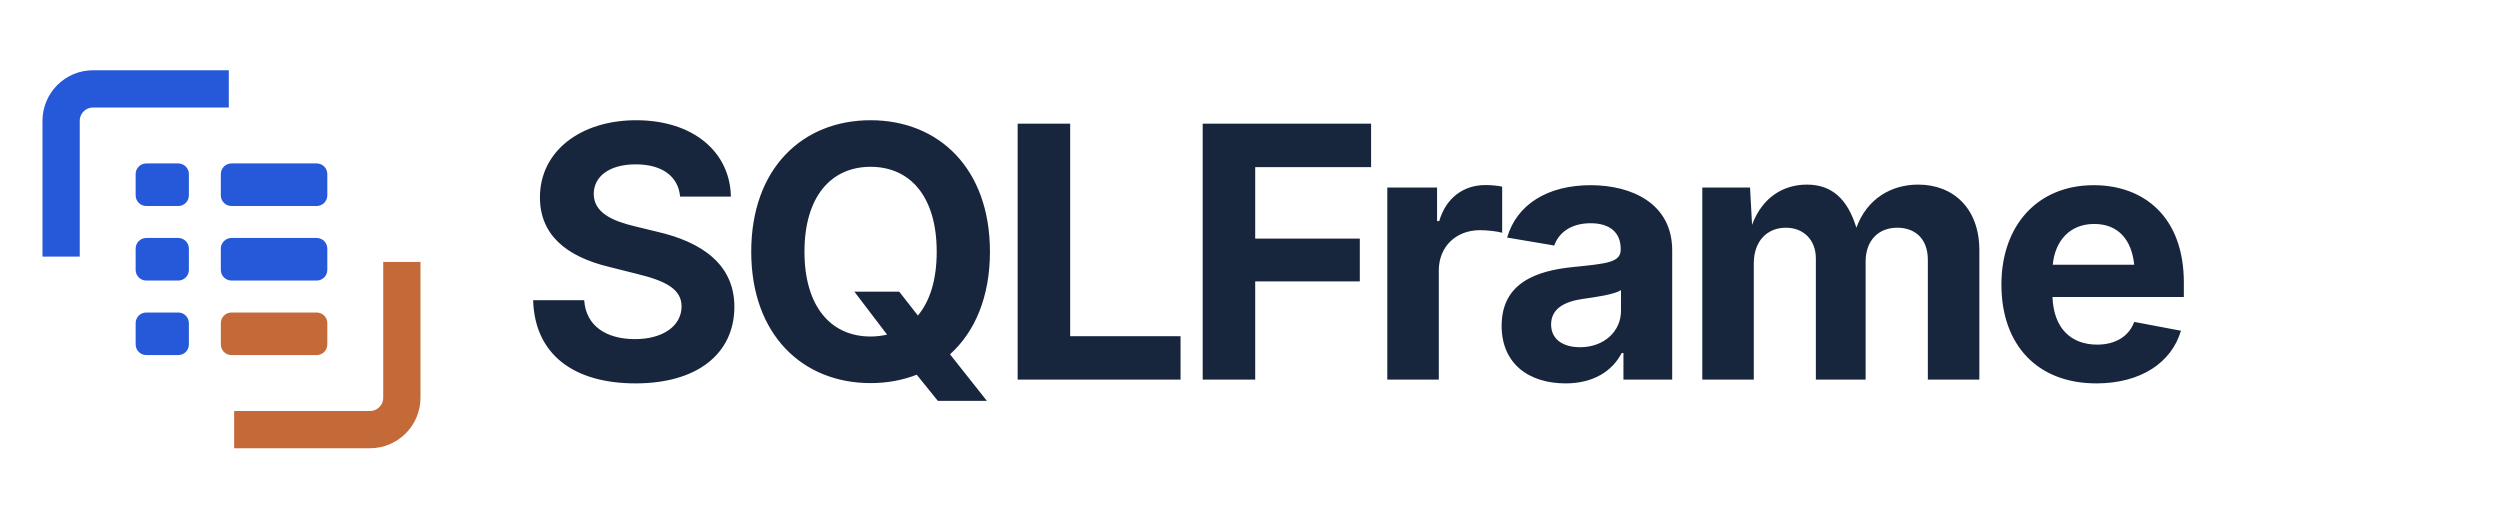
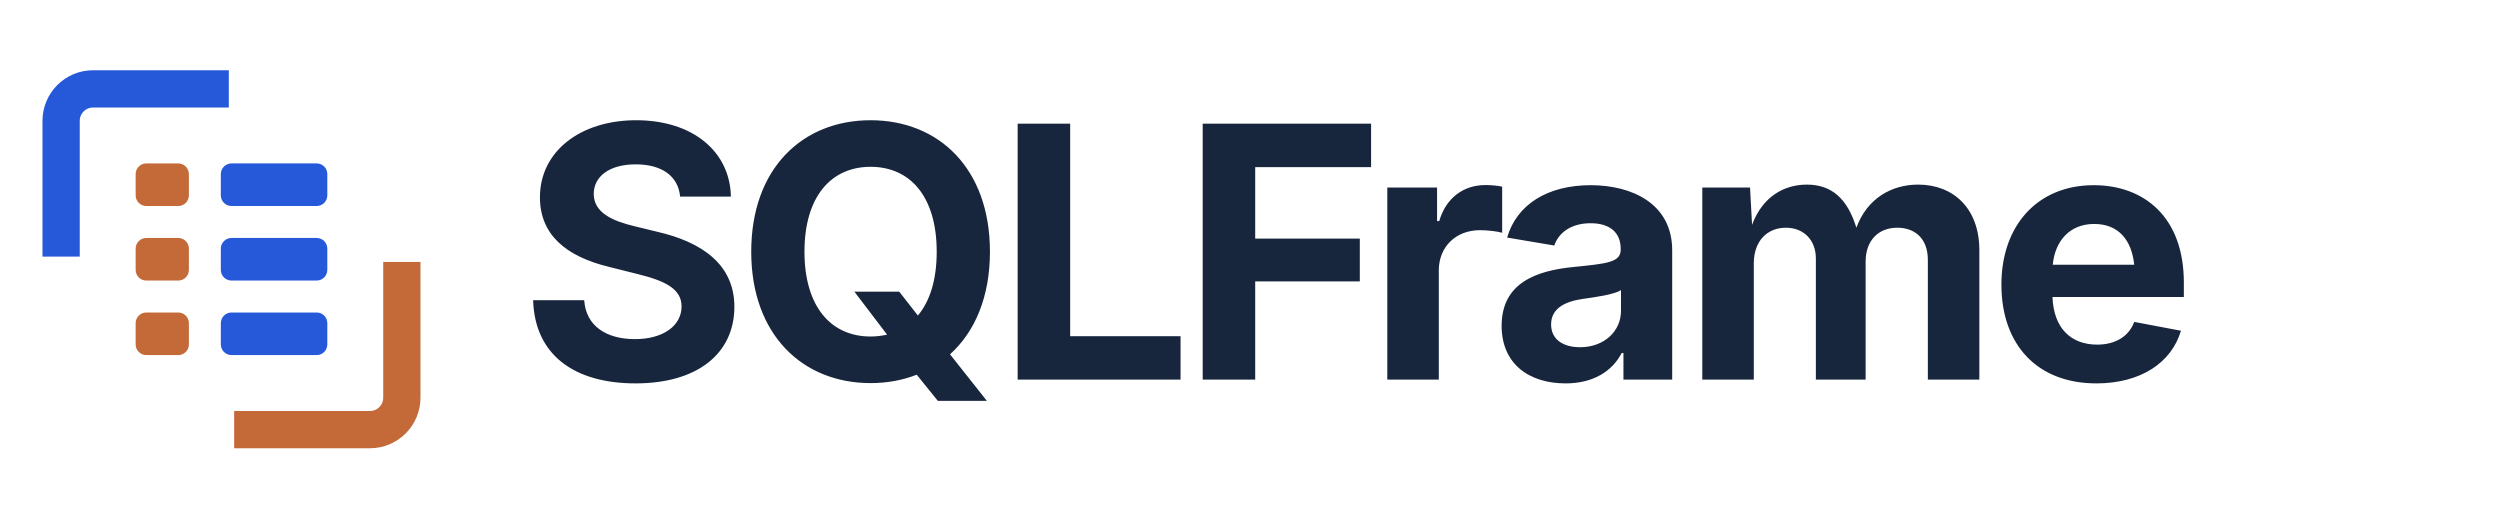
<svg xmlns="http://www.w3.org/2000/svg" viewBox="0 0 270 56" role="img" aria-labelledby="title">
  <g transform="translate(2 5) scale(1.15)" fill="none">
    <path d="M18 4H7a3 3 0 0 0-3 3v11" stroke="#2659d9" stroke-width="3.5" stroke-linecap="square" />
    <path d="M22 36h11a3 3 0 0 0 3-3V22" stroke="#c46a39" stroke-width="3.5" stroke-linecap="square" />
    <g fill="#2659d9">
-       <rect x="11" y="11" width="5" height="4" rx="1" />
+       <rect x="11" y="11" width="5" height="4" rx="1" fill="#c46a39" />
      <rect x="19" y="11" width="10" height="4" rx="1" />
-       <rect x="11" y="18" width="5" height="4" rx="1" />
+       <rect x="11" y="18" width="5" height="4" rx="1" fill="#c46a39" />
      <rect x="19" y="18" width="10" height="4" rx="1" />
-       <rect x="11" y="25" width="5" height="4" rx="1" />
-       <rect x="19" y="25" width="10" height="4" rx="1" fill="#c46a39" />
+       <rect x="11" y="25" width="5" height="4" rx="1" fill="#c46a39" />
+       <rect x="19" y="25" width="10" height="4" rx="1" />
    </g>
  </g>
  <text x="56" y="41" font-family="Inter, -apple-system, BlinkMacSystemFont, Segoe UI, sans-serif" font-size="38" font-weight="650" letter-spacing="-1.5" fill="#18263d">SQLFrame</text>
</svg>
